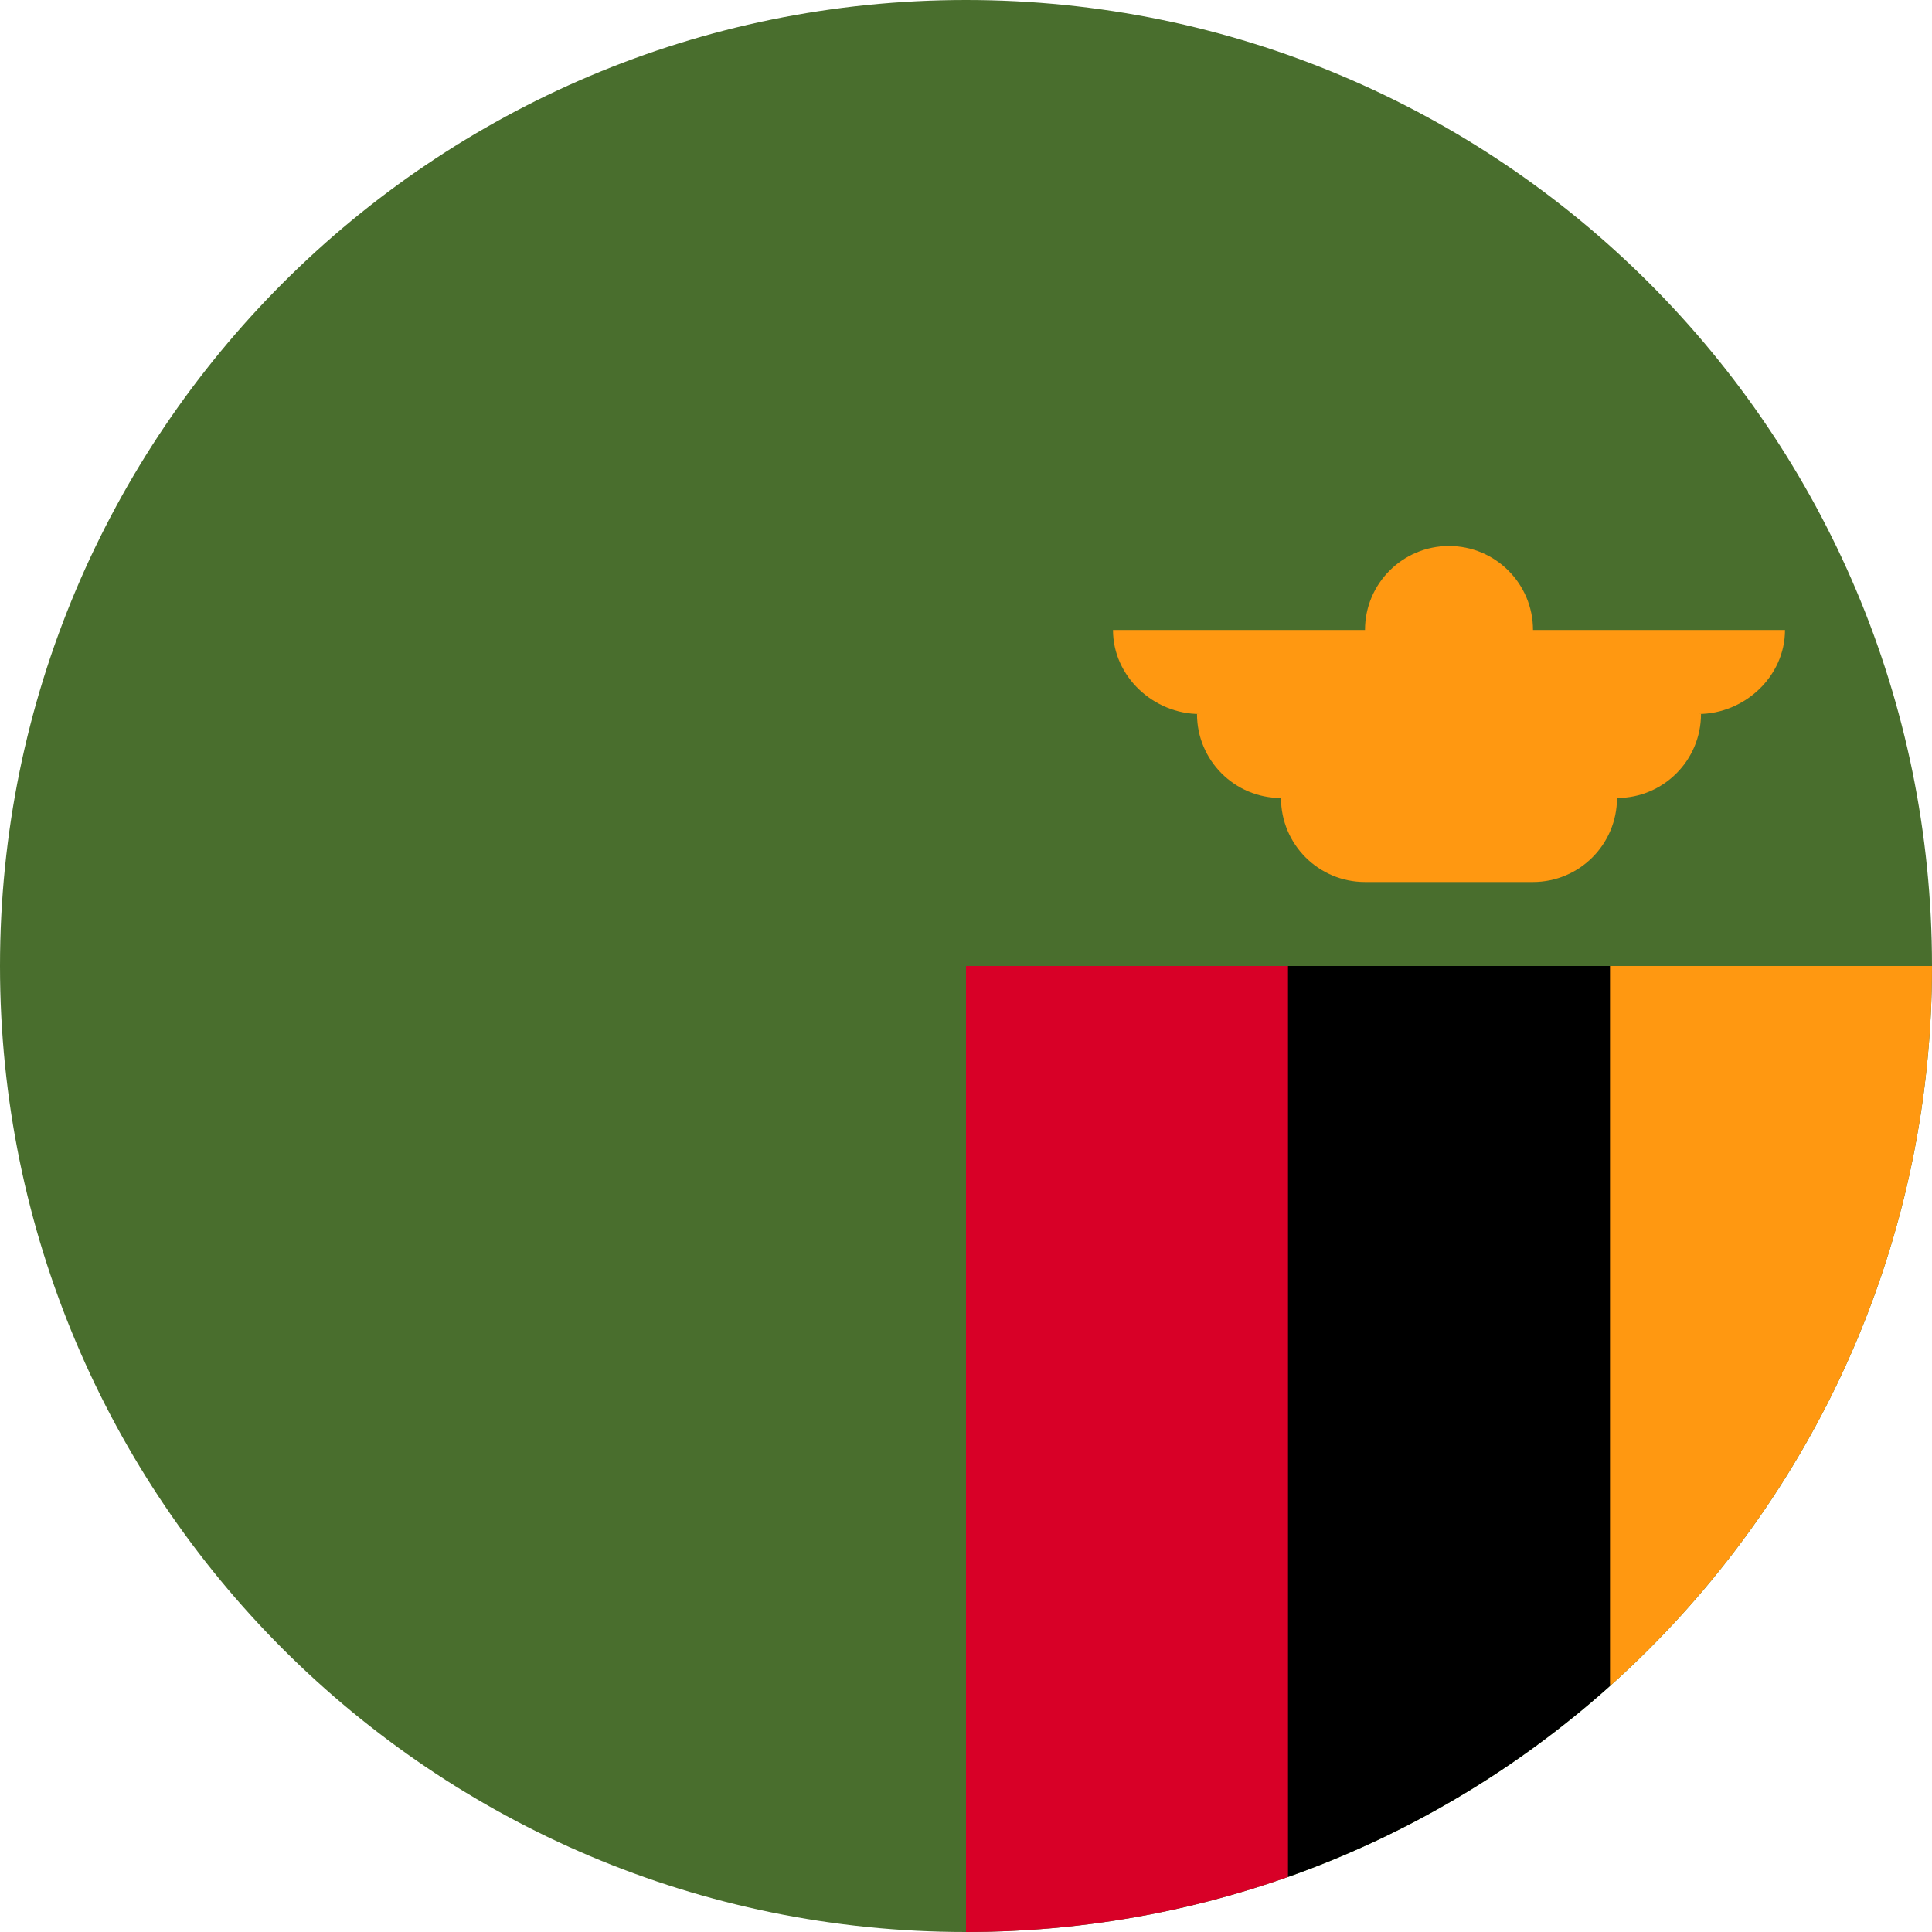
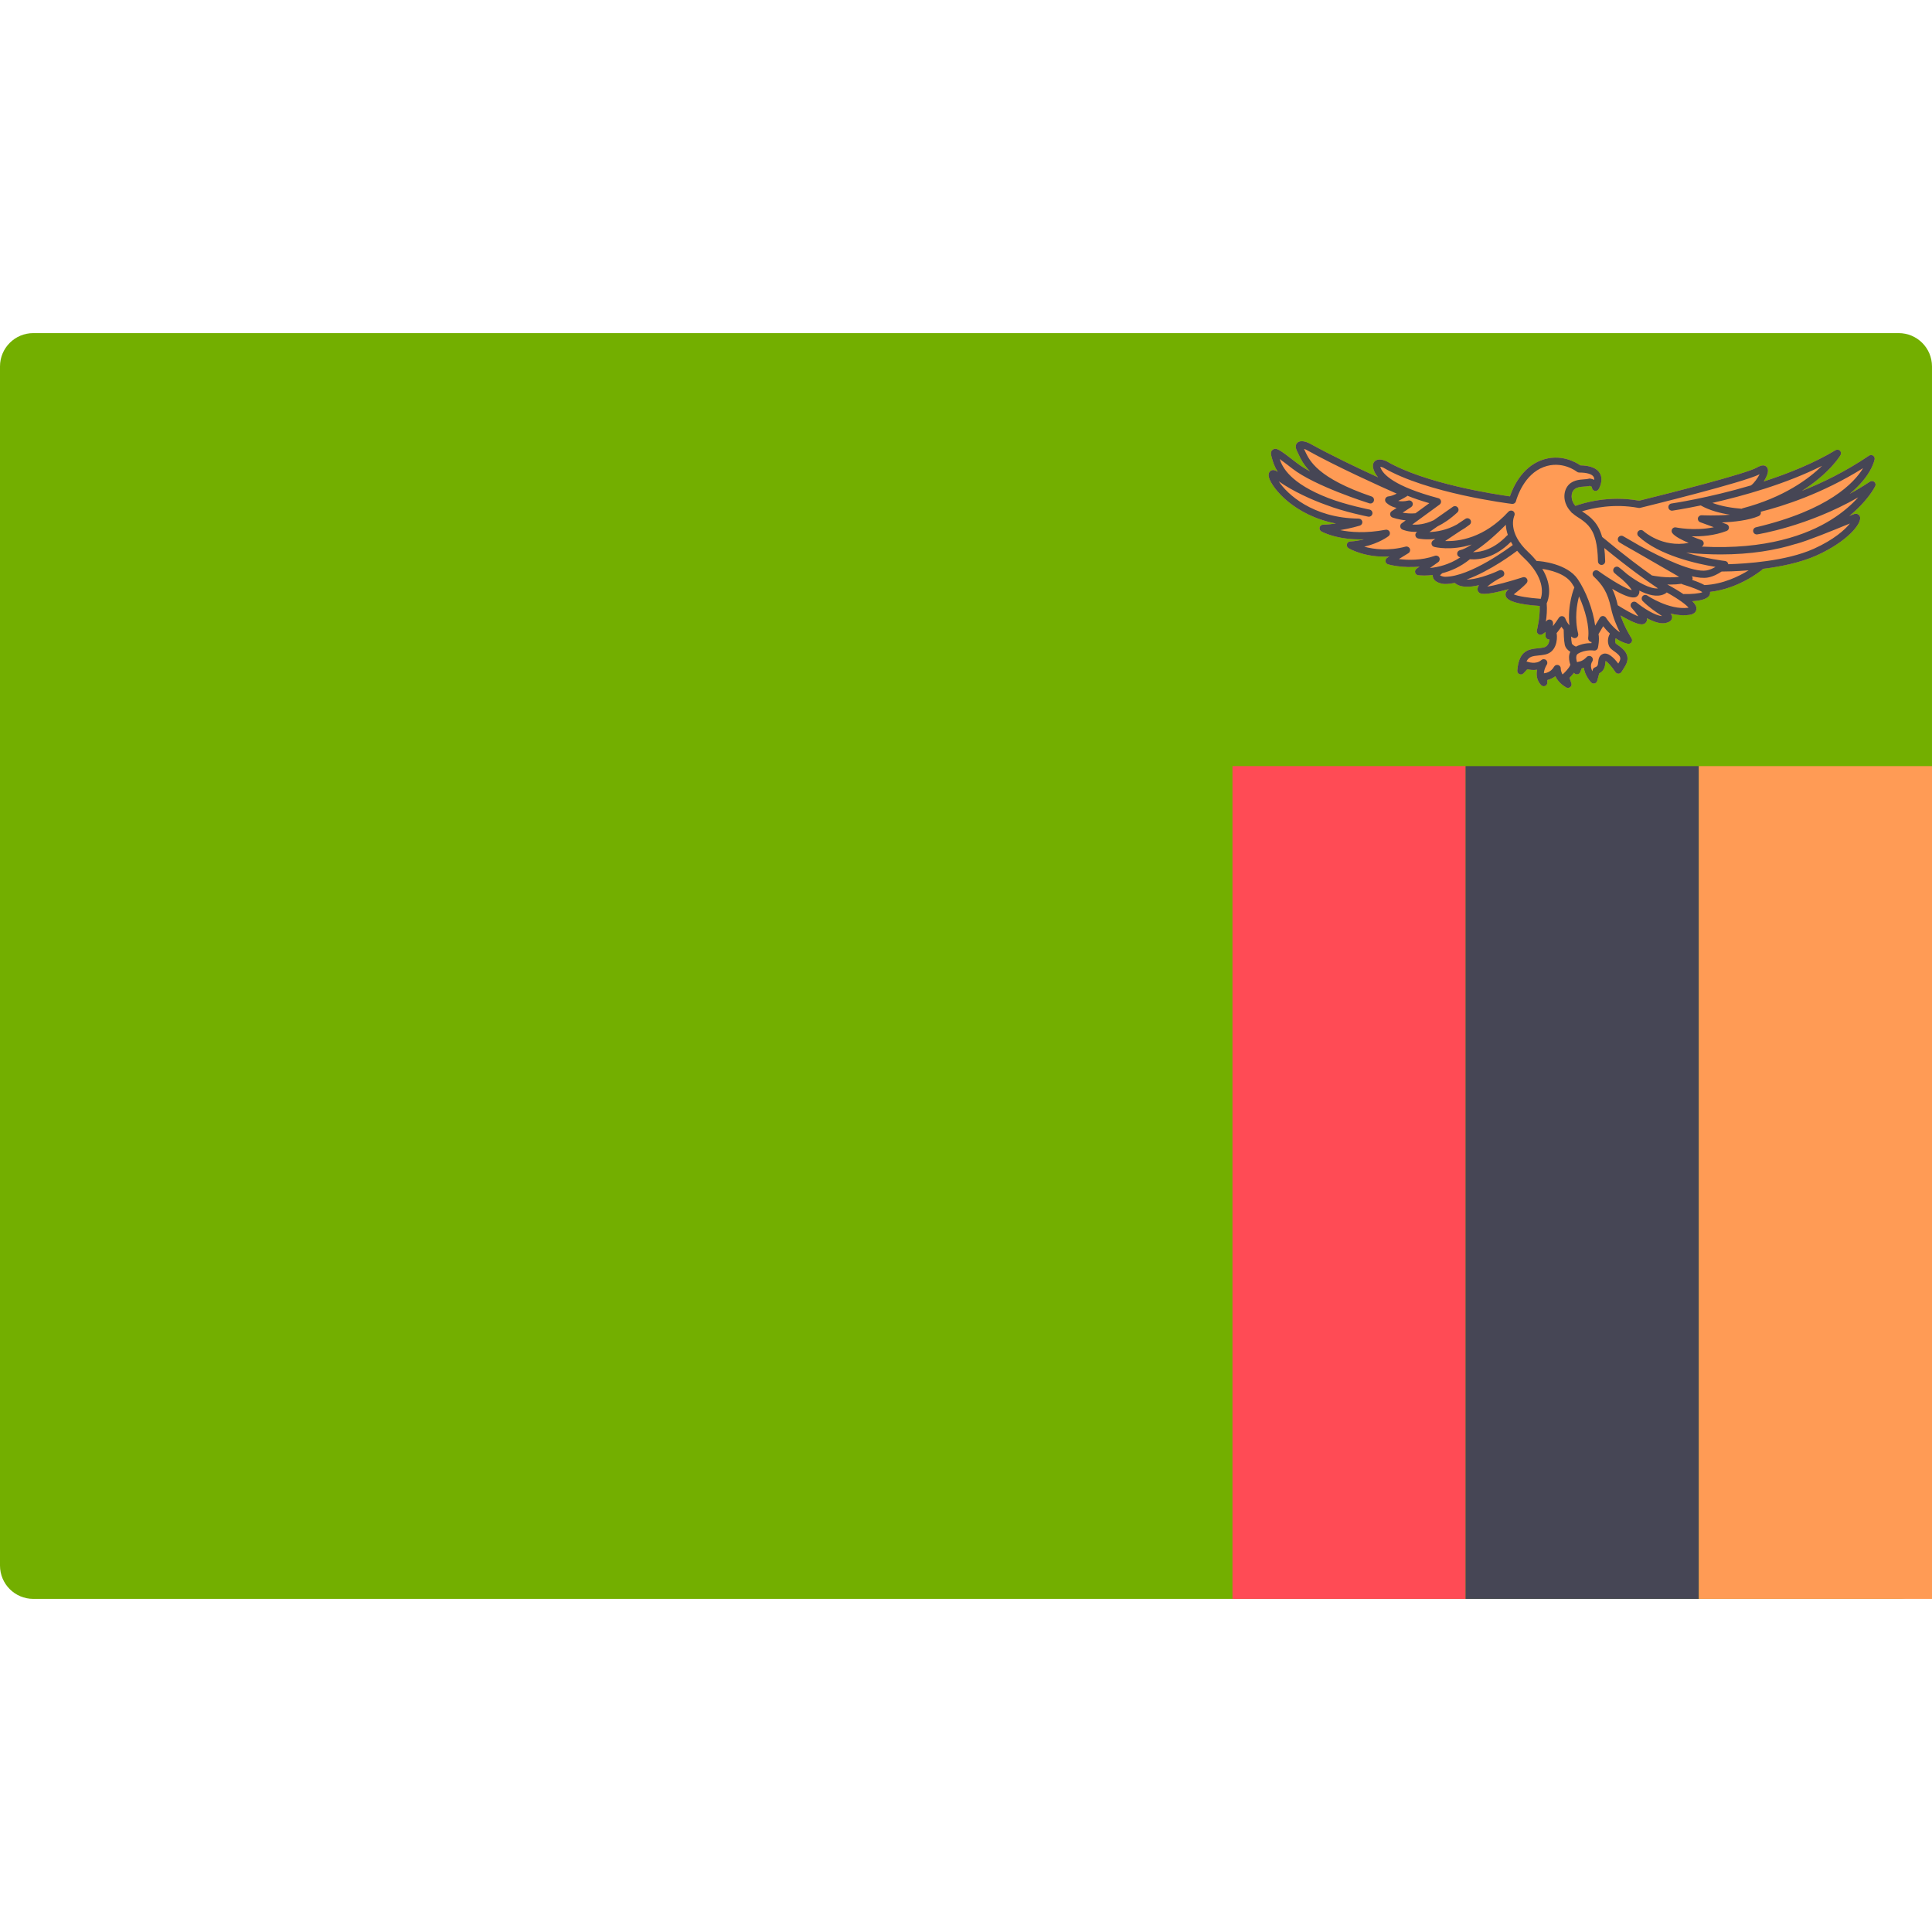
- <svg xmlns="http://www.w3.org/2000/svg" version="1.1" id="Layer_1" x="0px" y="0px" viewBox="0 0 512 512" style="enable-background:new 0 0 512 512;" xml:space="preserve">
-   <circle style="fill:#496E2D;" cx="256" cy="256" r="256" />
-   <path style="fill:#D80027;" d="M356.174,256H256v256c29.924,0,58.641-5.151,85.333-14.586L356.174,256z" />
-   <path style="fill:#FF9811;" d="M426.666,446.793C479.034,399.919,512,331.813,512,256H411.826L426.666,446.793z" />
-   <path d="M341.333,256v241.414c31.797-11.241,60.711-28.58,85.334-50.62V256H341.333z" />
-   <path style="fill:#FF9811;" d="M473.043,166.957h-66.783c0-12.294-9.967-22.261-22.261-22.261s-22.261,9.967-22.261,22.261h-66.783  c0,12.295,10.709,22.261,23.002,22.261h-0.741c0,12.295,9.965,22.261,22.261,22.261c0,12.295,9.965,22.261,22.261,22.261h44.522  c12.294,0,22.261-9.966,22.261-22.261c12.294,0,22.261-9.966,22.261-22.261h-0.741C462.335,189.217,473.043,179.251,473.043,166.957  z" />
+ <svg xmlns="http://www.w3.org/2000/svg" version="1.1" id="Layer_1" x="0px" y="0px" viewBox="0 0 512.003 512.003" style="enable-background:new 0 0 512.003 512.003;" xml:space="preserve">
+   <path style="fill:#73AF00;" d="M503.172,88.277H8.828C3.953,88.277,0,92.229,0,97.104v317.793c0,4.875,3.953,8.828,8.828,8.828  h494.345c4.875,0,8.828-3.953,8.828-8.828V97.104C512,92.229,508.047,88.277,503.172,88.277z" />
+   <rect x="326.62" y="203.031" style="fill:#FF4B55;" width="61.793" height="220.69" />
+   <rect x="388.41" y="203.031" style="fill:#464655;" width="61.793" height="220.69" />
+   <g>
+     <rect x="450.21" y="203.031" style="fill:#FF9B55;" width="61.793" height="220.69" />
+     <path style="fill:#FF9B55;" d="M496.952,128.859c0.192-0.387,0.1-0.855-0.224-1.141c-0.326-0.287-0.802-0.317-1.161-0.079   c-1.785,1.185-3.585,2.262-5.37,3.239c5.746-4.749,6.551-8.873,6.603-9.173c0.065-0.377-0.103-0.757-0.424-0.964   c-0.323-0.209-0.737-0.203-1.054,0.012c-6.207,4.21-12.419,7.215-17.775,9.33c7.193-4.545,10.044-9.182,10.218-9.475   c0.225-0.376,0.164-0.857-0.146-1.166c-0.31-0.31-0.791-0.367-1.167-0.142c-5.743,3.462-12.545,6.191-19.046,8.294   c0.863-1.332,1.478-2.828,0.926-3.669c-0.513-0.779-1.449-0.779-2.786,0.003c-2.706,1.586-23.211,6.813-31.157,8.76   c-8.098-1.463-14.808,0.612-16.899,1.379c-0.557-0.663-0.811-1.305-0.918-1.807c-0.174-0.817-0.047-1.647,0.339-2.222   c0.63-0.937,1.932-1.027,3.081-1.106c0.5-0.034,0.946-0.065,1.336-0.163c0.25,0.074,0.556,0.218,0.551,0.33   c-0.023,0.436,0.252,0.83,0.668,0.961c0.417,0.13,0.866-0.036,1.097-0.407c0.058-0.094,1.409-2.305,0.363-4.188   c-0.761-1.369-2.508-2.089-5.194-2.141c-1.102-0.769-5.267-3.273-10.399-1.338c-5.198,1.961-7.505,7.299-8.268,9.555   c-4.045-0.562-22.617-3.396-32.714-9.323c-0.491-0.223-2.166-0.881-3.102,0.011c-0.575,0.545-0.642,1.391-0.202,2.516   c0.234,0.596,0.593,1.178,1.069,1.75c-5.405-2.481-12.691-5.946-18.198-9.027c-0.862-0.399-2.425-0.941-3.232-0.096   c-0.505,0.532-0.498,1.304,0.023,2.298c0.11,0.21,0.219,0.444,0.337,0.701c0.536,1.155,1.267,2.73,3.053,4.548   c-1.335-0.729-2.538-1.479-3.502-2.229c-4.834-3.761-5.489-4.129-6.355-3.545c-0.746,0.502-0.505,1.351-0.25,2.25l0.067,0.237   c0.21,0.747,0.553,1.951,1.492,3.403c-0.749-0.51-1.393-0.614-1.9-0.26c-0.302,0.209-0.757,0.729-0.407,1.875   c0.841,2.741,6.65,9.958,17.702,12.083c-1.111,0.162-2.28,0.282-3.407,0.305c-0.428,0.009-0.799,0.302-0.906,0.717   c-0.106,0.415,0.077,0.852,0.449,1.065c0.202,0.116,4.108,2.302,11.27,2.118c-1.071,0.27-2.286,0.478-3.63,0.558   c-0.418,0.025-0.771,0.319-0.871,0.725s0.076,0.83,0.434,1.046c0.213,0.129,4.369,2.573,10.804,2.212l-0.561,0.345   c-0.323,0.199-0.498,0.568-0.446,0.943s0.32,0.685,0.684,0.789c0.201,0.057,3.828,1.067,8.346,0.589l-0.794,0.565   c-0.319,0.227-0.468,0.626-0.374,1.005c0.094,0.38,0.408,0.665,0.796,0.719c0.082,0.012,0.666,0.087,1.602,0.087   c0.617,0,1.387-0.034,2.265-0.141c-0.02,0.228,0.007,0.455,0.082,0.681c0.452,1.361,2.456,1.69,3.123,1.699   c0.041,0.001,0.081,0.001,0.121,0.001c0.807,0,1.66-0.114,2.529-0.287c1.393,1.301,3.936,1.182,6.403,0.608   c-0.146,0.222-0.257,0.444-0.327,0.663c-0.142,0.451-0.034,0.911,0.289,1.233c0.314,0.311,1.071,1.064,7.967-0.876   c-0.029,0.022-0.057,0.044-0.086,0.066c-0.917,0.71-0.859,1.443-0.742,1.817c0.423,1.356,3.465,2.225,8.985,2.595   c0.122,3.07-0.73,6.404-0.74,6.441c-0.096,0.367,0.035,0.757,0.334,0.992c0.298,0.233,0.707,0.269,1.043,0.09   c0.319-0.172,0.637-0.394,0.937-0.633l-0.026,1.015c-0.01,0.369,0.193,0.71,0.521,0.876c0.138,0.07,0.286,0.104,0.434,0.104   c0.038,0,0.073-0.013,0.11-0.018c-0.103,0.865-0.454,1.898-1.562,2.141c-0.503,0.11-1.037,0.164-1.553,0.217   c-2.35,0.241-5.013,0.514-5.434,5.899c-0.032,0.404,0.195,0.785,0.566,0.949c0.37,0.162,0.803,0.076,1.082-0.218l1.023-1.088   c0.602,0.148,1.561,0.3,2.588,0.134c-0.258,1.246-0.182,2.78,1.065,4.081c0.27,0.281,0.684,0.37,1.046,0.225   c0.362-0.146,0.599-0.497,0.599-0.886v-0.69c0.593-0.138,1.38-0.426,2.124-1.018c0.436,0.941,1.268,2.045,2.852,2.977   c0.15,0.088,0.318,0.131,0.484,0.131c0.219,0,0.436-0.075,0.61-0.221c0.31-0.257,0.425-0.682,0.287-1.062l-0.499-1.372   c0.348-0.343,0.8-0.834,1.195-1.358c0.195,0.284,0.523,0.447,0.873,0.413c0.363-0.035,0.675-0.274,0.803-0.616l0.351-0.935   c0.207-0.057,0.405-0.126,0.594-0.203c0.235,2.069,1.826,3.791,1.922,3.893c0.183,0.194,0.436,0.301,0.696,0.301   c0.077,0,0.156-0.009,0.233-0.029c0.337-0.085,0.6-0.344,0.691-0.679l0.532-1.986c1.41-0.715,1.548-2.008,1.634-2.814   c0.017-0.158,0.041-0.377,0.045-0.488c0.551,0.271,1.719,1.583,2.6,2.944c0.175,0.27,0.476,0.436,0.798,0.437   c0.328-0.023,0.623-0.159,0.802-0.428c0,0,0.746-1.13,1.109-1.789c1.54-2.795-0.793-4.469-1.914-5.273   c-0.275-0.198-0.652-0.468-0.713-0.543c-0.211-0.512-0.137-0.989,0.002-1.359c0.935,0.644,1.997,1.187,3.175,1.464   c0.073,0.018,0.146,0.025,0.218,0.025c0.307,0,0.601-0.149,0.782-0.408c0.224-0.32,0.231-0.745,0.017-1.071   c-0.021-0.033-1.778-2.735-2.91-6.058c1.828,1.073,4.303,2.368,5.587,2.368c0.881,0,1.217-0.548,1.322-0.783   c0.061-0.138,0.171-0.388,0.084-0.856c1.699,0.918,3.616,1.63,5.073,1.254c0.43-0.11,1.439-0.371,1.592-1.276   c0.077-0.458-0.077-0.829-0.415-1.194c1.578,0.383,3.279,0.574,4.948,0.353c1.391-0.183,1.802-0.858,1.9-1.393   c0.063-0.342,0.175-0.999-1.066-2.241c2.397-0.131,4.537-0.655,4.713-2.101c0.015-0.13-0.009-0.248-0.02-0.37   c7.704-0.84,13.566-5.658,13.825-5.875c0.075-0.063,0.126-0.141,0.177-0.22c4.664-0.583,9.962-1.636,14.251-3.564   c8.094-3.639,12.193-8.552,11.459-10.335c-0.213-0.519-0.825-0.894-1.58-0.612c-0.212,0.079-0.641,0.253-1.203,0.481   C494.898,132.829,496.773,129.219,496.952,128.859z" />
+   </g>
+   <path style="fill:#464655;" d="M496.952,128.859c0.192-0.387,0.1-0.855-0.224-1.141c-0.326-0.287-0.802-0.317-1.161-0.079  c-1.785,1.186-3.586,2.262-5.37,3.239c5.746-4.749,6.552-8.873,6.603-9.173c0.065-0.377-0.103-0.758-0.424-0.964  c-0.323-0.209-0.737-0.204-1.054,0.012c-6.207,4.21-12.419,7.215-17.775,9.33c7.194-4.545,10.044-9.181,10.218-9.474  c0.225-0.376,0.164-0.857-0.146-1.167s-0.791-0.367-1.167-0.141c-5.743,3.462-12.545,6.191-19.046,8.295  c0.863-1.332,1.478-2.828,0.926-3.669c-0.513-0.78-1.449-0.78-2.786,0.003c-2.706,1.586-23.211,6.813-31.156,8.76  c-8.098-1.463-14.808,0.612-16.899,1.379c-0.556-0.663-0.811-1.305-0.919-1.806c-0.174-0.817-0.047-1.647,0.339-2.222  c0.63-0.937,1.932-1.026,3.081-1.106c0.499-0.034,0.945-0.065,1.336-0.162c0.25,0.073,0.556,0.218,0.552,0.329  c-0.023,0.436,0.252,0.83,0.668,0.961c0.417,0.13,0.866-0.036,1.098-0.407c0.059-0.093,1.408-2.305,0.363-4.188  c-0.761-1.369-2.507-2.089-5.195-2.141c-1.103-0.769-5.267-3.273-10.399-1.338c-5.197,1.96-7.505,7.299-8.268,9.555  c-4.045-0.562-22.617-3.396-32.714-9.323c-0.49-0.223-2.165-0.879-3.102,0.011c-0.575,0.545-0.642,1.391-0.202,2.516  c0.234,0.596,0.593,1.178,1.069,1.75c-5.405-2.481-12.69-5.946-18.199-9.027c-0.861-0.399-2.425-0.942-3.231-0.096  c-0.505,0.532-0.499,1.305,0.023,2.298c0.11,0.21,0.218,0.444,0.337,0.701c0.536,1.155,1.266,2.73,3.053,4.55  c-1.334-0.729-2.538-1.479-3.502-2.229c-4.834-3.761-5.49-4.129-6.355-3.545c-0.746,0.503-0.505,1.351-0.25,2.25l0.067,0.237  c0.21,0.747,0.552,1.951,1.492,3.403c-0.749-0.51-1.393-0.614-1.9-0.26c-0.302,0.207-0.757,0.729-0.406,1.875  c0.84,2.741,6.65,9.956,17.702,12.083c-1.111,0.162-2.279,0.282-3.407,0.305c-0.429,0.009-0.8,0.302-0.906,0.717  c-0.106,0.415,0.077,0.851,0.449,1.065c0.202,0.116,4.108,2.302,11.27,2.116c-1.071,0.27-2.286,0.479-3.631,0.558  c-0.417,0.024-0.771,0.319-0.871,0.725s0.076,0.83,0.435,1.046c0.213,0.129,4.369,2.574,10.804,2.212l-0.561,0.345  c-0.322,0.199-0.498,0.568-0.446,0.943s0.321,0.685,0.684,0.789c0.201,0.057,3.828,1.066,8.346,0.589l-0.794,0.565  c-0.319,0.227-0.468,0.626-0.374,1.006c0.093,0.38,0.408,0.665,0.796,0.718c0.082,0.012,0.667,0.088,1.603,0.088  c0.617,0,1.387-0.034,2.265-0.141c-0.02,0.228,0.007,0.456,0.082,0.681c0.452,1.361,2.456,1.69,3.123,1.699c0.041,0,0.081,0,0.121,0  c0.807,0,1.658-0.114,2.529-0.287c1.393,1.301,3.936,1.182,6.403,0.608c-0.146,0.222-0.257,0.444-0.328,0.664  c-0.142,0.451-0.034,0.911,0.289,1.233c0.315,0.311,1.071,1.063,7.968-0.876c-0.029,0.023-0.057,0.044-0.086,0.067  c-0.917,0.71-0.859,1.443-0.742,1.817c0.423,1.356,3.465,2.225,8.985,2.595c0.122,3.07-0.732,6.404-0.74,6.441  c-0.096,0.367,0.035,0.757,0.334,0.992c0.298,0.233,0.707,0.269,1.043,0.09c0.32-0.172,0.637-0.394,0.937-0.633l-0.026,1.014  c-0.01,0.369,0.193,0.71,0.522,0.876c0.138,0.07,0.285,0.104,0.434,0.104c0.038,0,0.073-0.014,0.11-0.019  c-0.103,0.865-0.454,1.898-1.564,2.141c-0.503,0.11-1.036,0.164-1.553,0.217c-2.35,0.241-5.013,0.514-5.434,5.9  c-0.031,0.404,0.195,0.783,0.566,0.948c0.369,0.161,0.803,0.076,1.081-0.218l1.023-1.088c0.601,0.148,1.562,0.299,2.588,0.134  c-0.258,1.246-0.182,2.78,1.065,4.081c0.27,0.281,0.684,0.37,1.046,0.225c0.362-0.146,0.598-0.497,0.598-0.886v-0.69  c0.593-0.138,1.38-0.426,2.124-1.018c0.436,0.941,1.268,2.046,2.852,2.977c0.15,0.088,0.318,0.132,0.484,0.132  c0.218,0,0.436-0.075,0.611-0.221c0.31-0.257,0.425-0.682,0.287-1.06l-0.499-1.373c0.348-0.343,0.801-0.833,1.195-1.357  c0.195,0.284,0.523,0.447,0.873,0.413c0.364-0.035,0.675-0.274,0.804-0.616l0.351-0.935c0.207-0.057,0.405-0.126,0.594-0.203  c0.235,2.069,1.826,3.791,1.922,3.893c0.183,0.195,0.436,0.301,0.695,0.301c0.078,0,0.156-0.009,0.233-0.029  c0.337-0.085,0.6-0.344,0.69-0.679l0.532-1.986c1.41-0.714,1.548-2.008,1.634-2.814c0.017-0.158,0.041-0.377,0.045-0.488  c0.551,0.271,1.719,1.583,2.6,2.944c0.175,0.27,0.476,0.436,0.798,0.437c0.328-0.023,0.623-0.16,0.802-0.429  c0,0,0.746-1.129,1.109-1.789c1.54-2.795-0.793-4.469-1.914-5.273c-0.275-0.198-0.652-0.468-0.713-0.543  c-0.21-0.512-0.137-0.989,0.001-1.359c0.935,0.644,1.998,1.187,3.175,1.464c0.073,0.018,0.146,0.025,0.218,0.025  c0.307,0,0.601-0.149,0.782-0.408c0.225-0.32,0.231-0.745,0.017-1.071c-0.021-0.033-1.778-2.735-2.91-6.058  c1.83,1.071,4.303,2.368,5.587,2.368c0.881,0,1.217-0.548,1.321-0.783c0.062-0.138,0.171-0.388,0.084-0.856  c1.7,0.919,3.616,1.63,5.073,1.254c0.43-0.111,1.439-0.372,1.592-1.276c0.077-0.459-0.077-0.828-0.415-1.194  c1.578,0.383,3.279,0.574,4.947,0.353c1.391-0.184,1.802-0.858,1.901-1.393c0.063-0.342,0.175-0.999-1.066-2.241  c2.397-0.131,4.537-0.655,4.713-2.101c0.017-0.13-0.008-0.248-0.02-0.37c7.704-0.84,13.566-5.658,13.825-5.875  c0.075-0.063,0.126-0.141,0.177-0.22c4.664-0.582,9.962-1.635,14.251-3.563c8.094-3.639,12.193-8.552,11.459-10.335  c-0.213-0.519-0.825-0.895-1.58-0.612c-0.211,0.079-0.641,0.253-1.202,0.482C494.898,132.829,496.773,129.219,496.952,128.859z   M482.883,123.436c-3.518,3.442-10.146,8.392-21.077,11.264c-0.095,0.025-0.177,0.074-0.256,0.124  c-2.298-0.179-5.204-0.598-7.752-1.55C461.876,131.442,473.225,128.286,482.883,123.436z M434.243,134.604  c0.135,0.024,0.271,0.021,0.403-0.011c1.137-0.278,27.449-6.731,31.673-8.91c-0.491,0.968-1.434,2.324-2.206,2.89  c-0.022,0.015-0.032,0.04-0.052,0.057c-11.33,3.363-20.945,4.781-21.103,4.803c-0.522,0.075-0.885,0.559-0.81,1.081  c0.075,0.522,0.557,0.884,1.081,0.81c0.087-0.013,3.007-0.442,7.49-1.378c2.321,1.331,5.174,2.065,7.772,2.462  c-3.881,0.328-7.473,0.14-7.532,0.137c-0.452-0.017-0.893,0.298-0.988,0.761s0.162,0.927,0.607,1.089l3.613,1.324  c-5.08,1.081-9.978,0.066-10.036,0.054c-0.392-0.087-0.791,0.084-1.005,0.419c-0.214,0.335-0.199,0.769,0.04,1.087  c0.69,0.92,2.636,1.887,4.334,2.6c-6.984,1.322-11.79-2.959-12.017-3.165c-0.388-0.354-0.99-0.329-1.345,0.057  c-0.356,0.386-0.335,0.986,0.047,1.345c5.517,5.163,15.799,7.362,20.414,8.119c-0.683,0.404-1.507,0.785-2.37,0.939  c-3.542,0.629-11.72-3.261-17.474-6.408l-4.608-2.659c-0.451-0.262-1.031-0.11-1.298,0.338c-0.268,0.449-0.125,1.03,0.32,1.303  c0.221,0.136,2.028,1.242,4.596,2.653l11.215,6.473c-3.441,0.425-7.071-0.345-7.116-0.355c-0.028-0.006-0.054,0.002-0.082-0.001  c-2.625-1.846-6.861-4.954-13.221-10.228c-1.024-3.654-2.942-5.259-5.343-6.784C421.957,134.673,427.681,133.373,434.243,134.604z   M441.175,154.858c-0.006,0.002-0.01,0.007-0.017,0.009c0,0-0.009-0.007-0.013-0.01  C441.156,154.857,441.166,154.858,441.175,154.858z M378.954,150.526l2.185-1.555c0.388-0.276,0.514-0.797,0.294-1.219  c-0.221-0.424-0.721-0.617-1.169-0.459c-3.609,1.289-7.264,1.158-9.551,0.864l2.53-1.557c0.403-0.248,0.564-0.754,0.377-1.19  c-0.185-0.435-0.661-0.668-1.121-0.548c-4.605,1.209-8.44,0.707-10.951,0.014c3.991-0.932,6.308-2.698,6.431-2.792  c0.349-0.27,0.467-0.745,0.286-1.148c-0.182-0.402-0.614-0.623-1.048-0.546c-5.261,0.991-9.323,0.664-12.051,0.1  c2.818-0.473,5.058-1.146,5.197-1.188c0.017-0.004,0.028-0.018,0.043-0.023c0.065-0.023,0.119-0.06,0.177-0.095  c0.049-0.031,0.098-0.056,0.14-0.094c0.046-0.042,0.078-0.092,0.116-0.142c0.036-0.049,0.074-0.093,0.1-0.147  c0.024-0.052,0.035-0.109,0.051-0.164c0.018-0.065,0.036-0.126,0.041-0.194c0-0.015,0.009-0.029,0.009-0.045  c0-0.05-0.02-0.094-0.028-0.142c-0.007-0.047,0.001-0.095-0.013-0.143c-0.004-0.015-0.017-0.025-0.022-0.04  c-0.023-0.064-0.059-0.118-0.094-0.175c-0.031-0.05-0.056-0.102-0.095-0.145c-0.041-0.045-0.09-0.077-0.139-0.114  c-0.05-0.038-0.095-0.077-0.151-0.104c-0.051-0.024-0.108-0.035-0.163-0.05c-0.065-0.019-0.127-0.038-0.195-0.042  c-0.017-0.001-0.029-0.01-0.045-0.01c-12.271-0.115-19.043-6.57-21.212-9.864c3.823,2.664,8.846,4.925,12.504,6.223h0.003  c4.865,1.879,10.929,3.076,11.186,3.126c0.516,0.1,1.02-0.235,1.121-0.754c0.102-0.518-0.236-1.02-0.754-1.121  c-0.062-0.012-6.177-1.218-10.891-3.043c-10.166-3.934-12.226-8.195-12.913-10.347c1.099,0.781,2.575,1.93,3.366,2.545  c5.951,4.628,19.797,9.005,20.384,9.19c0.502,0.159,1.031-0.117,1.194-0.615c0.162-0.498-0.105-1.033-0.6-1.202  c-14.317-4.877-16.467-9.514-17.622-12.004c-0.1-0.216-0.194-0.418-0.287-0.606c0.193,0.06,0.394,0.134,0.557,0.207  c7.937,4.441,19.602,9.7,24.011,11.652c-0.793,0.382-1.625,0.701-2.176,0.732c-0.367,0.021-0.692,0.25-0.831,0.593  c-0.14,0.341-0.071,0.732,0.177,1.004c0.059,0.064,0.994,1.067,2.812,1.46l-1.29,0.841c-0.302,0.198-0.468,0.55-0.427,0.909  c0.042,0.36,0.282,0.665,0.622,0.789c0.088,0.032,1.562,0.551,3.51,0.756l-1.074,0.783c-0.273,0.199-0.419,0.527-0.387,0.863  s0.239,0.63,0.545,0.774c0.125,0.058,1.593,0.725,3.949,0.614l-0.081,0.056c-0.31,0.218-0.462,0.599-0.388,0.971  s0.364,0.664,0.735,0.745c0.146,0.031,1.95,0.402,4.538,0.108l-0.588,0.392c-0.313,0.207-0.474,0.582-0.413,0.952  c0.062,0.371,0.335,0.671,0.7,0.767c0.278,0.072,4.458,1.112,9.944-0.628c-1.15,0.757-2.222,1.306-3.108,1.505  c-0.404,0.092-0.704,0.433-0.741,0.846c-0.038,0.413,0.196,0.803,0.577,0.966c0.025,0.011,0.119,0.047,0.244,0.092  C384.06,149.65,381.063,150.324,378.954,150.526z M374.332,133.197c-0.185-0.427-0.649-0.661-1.103-0.548  c-1.106,0.27-2.001,0.243-2.691,0.097c1.132-0.504,2.099-1.105,2.271-1.214c0.07-0.044,0.129-0.097,0.183-0.154  c1.7,0.684,3.629,1.341,5.793,1.969l-3.667,2.676c-1.228,0.13-2.446,0.013-3.417-0.161l2.276-1.484  C374.367,134.121,374.517,133.623,374.332,133.197z M382.915,152.852c-0.363-0.004-1.033-0.19-1.282-0.367  c0.063-0.1,0.222-0.297,0.575-0.577c2.255-0.578,4.845-1.674,7.327-3.699c2.604,0.189,6.699-0.43,10.872-4.623  c0.154,0.279,0.316,0.562,0.503,0.85C400.458,144.777,389.674,152.912,382.915,152.852z M390.367,146.329  c3.089-1.859,6.545-5.092,8.701-7.253c0.033,0.79,0.186,1.697,0.529,2.692c-0.074,0.044-0.151,0.084-0.214,0.15  C395.959,145.529,392.628,146.326,390.367,146.329z M408.311,158.695c-3.145-0.215-6.073-0.704-7.143-1.176  c2.602-2.031,3.348-2.927,3.426-3.026c0.263-0.329,0.279-0.792,0.04-1.139c-0.241-0.348-0.681-0.498-1.08-0.366  c-3.428,1.108-7.433,2.189-9.411,2.467c0.908-0.815,2.524-1.845,3.982-2.575c0.468-0.234,0.661-0.801,0.433-1.271  c-0.228-0.471-0.792-0.669-1.266-0.448c-2.6,1.223-6.322,2.455-8.651,2.436c6.34-2.283,12.804-7.166,13.419-7.637  c0.488,0.581,1.026,1.172,1.674,1.773C409.439,153.037,408.814,157.199,408.311,158.695z M409.885,164.52  c-0.052,0.063-0.122,0.146-0.209,0.242c0.207-1.414,0.355-3.188,0.22-4.875c0.525-1.155,1.589-4.579-1.165-9.121  c1.816,0.264,5.985,1.138,7.789,3.762c0.239,0.348,0.477,0.734,0.712,1.134l-0.002,0.003c-0.089,0.211-1.896,4.586-1.319,10.055  c-0.423-0.498-0.826-1.108-1.097-1.823c-0.128-0.335-0.431-0.572-0.789-0.61c-0.353-0.038-0.705,0.125-0.903,0.425  c-0.403,0.611-0.985,1.449-1.565,2.212l0.02-0.772c0.011-0.407-0.238-0.776-0.62-0.919  C410.577,164.09,410.145,164.204,409.885,164.52z M416.044,176.411c-0.19,0.569-1.209,1.668-1.871,2.265  c-0.023,0.021-0.046,0.044-0.067,0.067c-0.499-0.825-0.481-1.478-0.48-1.514c0.033-0.447-0.249-0.856-0.678-0.986  c-0.43-0.129-0.891,0.058-1.109,0.448c-0.874,1.56-2.408,1.72-2.689,1.738c0.049-1.151,0.713-2.197,0.756-2.261  c0.264-0.402,0.188-0.938-0.178-1.25c-0.364-0.312-0.905-0.306-1.262,0.017c-1.402,1.269-3.629,0.448-3.649,0.441  c-0.092-0.035-0.186-0.056-0.281-0.063c0.617-1.342,1.696-1.452,3.187-1.604c0.569-0.058,1.158-0.119,1.767-0.253  c2.94-0.643,3.287-3.893,3.059-5.522c-0.007-0.045-0.031-0.082-0.044-0.124c0.46-0.566,0.919-1.186,1.3-1.721  c0.186,0.285,0.386,0.542,0.587,0.785c0.006,0.697,0.045,2.846,0.287,3.977c0.192,0.898,0.849,1.503,1.479,1.891  c-0.104,0.203-0.192,0.417-0.248,0.649c-0.225,0.925-0.034,1.942,0.252,2.814C416.118,176.274,416.069,176.334,416.044,176.411z   M416.547,170.453c-0.092-0.426-0.149-1.096-0.186-1.77c0.267,0.184,0.455,0.295,0.482,0.309c0.332,0.184,0.744,0.156,1.046-0.077  c0.301-0.232,0.437-0.621,0.345-0.989c-1.009-4.035-0.333-7.81,0.227-9.878c1.645,3.615,2.825,8.076,2.417,11.018  c-0.063,0.45,0.201,0.882,0.629,1.033c0.089,0.031,0.181,0.041,0.271,0.045c-0.01,0.1-0.02,0.206-0.032,0.299  c-0.967-0.03-2.559,0.118-4.102,0.921C417.202,171.178,416.63,170.84,416.547,170.453z M429.127,175.391  c-0.076,0.138-0.17,0.297-0.27,0.461c-1.14-1.51-2.706-3.063-4.046-2.557c-1.08,0.412-1.191,1.451-1.265,2.14  c-0.088,0.831-0.151,1.177-0.844,1.415c-0.301,0.103-0.531,0.349-0.614,0.655l-0.107,0.397c-0.364-0.802-0.557-1.77-0.014-2.595  c0.278-0.423,0.177-0.988-0.23-1.29c-0.407-0.301-0.98-0.233-1.304,0.156c-0.009,0.01-0.874,1.028-2.132,1.207  c-0.13,0.019-0.253,0.064-0.362,0.13c-0.183-0.584-0.288-1.195-0.173-1.668c0.069-0.282,0.209-0.474,0.451-0.621  c1.913-1.158,4.146-0.829,4.165-0.825c0.504,0.084,0.968-0.235,1.082-0.724c0.052-0.218,0.461-2.081,0.162-3.641l1.236-2.076  c0.444,0.568,1.045,1.265,1.781,1.951c-0.406,0.744-0.802,1.946-0.237,3.317c0.227,0.552,0.755,0.93,1.366,1.367  C429.33,173.709,429.743,174.271,429.127,175.391z M425.61,163.71c-0.175-0.287-0.523-0.442-0.821-0.459  c-0.335,0.001-0.644,0.178-0.817,0.466l-1.241,2.086c-0.524-4.224-2.514-9.27-4.637-12.359c-2.76-4.015-9.585-4.776-10.872-4.771  c-0.626-0.76-1.325-1.537-2.188-2.339c-5.665-5.266-3.802-9.475-3.712-9.671c0.008-0.017,0.006-0.034,0.013-0.051  c0.025-0.062,0.036-0.124,0.047-0.188c0.011-0.058,0.025-0.115,0.025-0.174c0-0.061-0.014-0.117-0.024-0.177  c-0.012-0.061-0.021-0.12-0.043-0.179c-0.022-0.053-0.054-0.098-0.086-0.148c-0.035-0.057-0.069-0.113-0.118-0.161  c-0.013-0.013-0.018-0.031-0.032-0.044c-0.034-0.031-0.076-0.043-0.114-0.068c-0.039-0.026-0.066-0.063-0.109-0.084  c-0.018-0.009-0.036-0.007-0.054-0.014c-0.062-0.025-0.124-0.038-0.189-0.05c-0.06-0.011-0.116-0.025-0.174-0.025  c-0.061,0-0.117,0.013-0.177,0.024c-0.062,0.011-0.121,0.02-0.179,0.043c-0.053,0.021-0.099,0.054-0.149,0.085  c-0.057,0.036-0.113,0.07-0.161,0.118c-0.013,0.013-0.031,0.019-0.043,0.032l-0.001,0.001l0,0  c-6.482,7.081-13.266,7.923-16.781,7.775l4.077-2.719c0.801-0.448,1.61-0.981,2.414-1.612c0.404-0.318,0.484-0.896,0.184-1.311  c-0.301-0.417-0.877-0.519-1.303-0.234l-2.239,1.492c-2.761,1.532-5.429,1.944-7.293,2.002l2.124-1.489  c1.632-0.789,3.413-1.974,5.289-3.72c0.367-0.342,0.408-0.91,0.092-1.3c-0.314-0.39-0.877-0.468-1.291-0.182l-5.064,3.55  c-2.406,1.133-4.376,1.272-5.699,1.151l7.241-5.286c0.298-0.217,0.444-0.586,0.375-0.948c-0.068-0.362-0.338-0.652-0.693-0.747  c-11.804-3.142-14.641-6.349-15.281-7.982c-0.056-0.143-0.093-0.258-0.115-0.348c0.238,0.036,0.557,0.126,0.763,0.213  c11.565,6.796,33.231,9.518,34.147,9.632c0.472,0.047,0.91-0.237,1.036-0.693c0.327-1.176,2.216-7.14,7.349-9.077  c4.841-1.823,8.653,1.126,8.811,1.249c0.17,0.136,0.38,0.21,0.597,0.21c2.057,0,3.421,0.41,3.839,1.156  c0.134,0.239,0.173,0.513,0.159,0.787c-0.334-0.17-0.702-0.284-1.065-0.338c-0.164-0.025-0.331-0.006-0.486,0.054  c-0.188,0.073-0.663,0.106-1.081,0.135c-1.347,0.093-3.383,0.233-4.535,1.946c-0.68,1.011-0.906,2.355-0.621,3.687  c0.178,0.831,0.623,1.917,1.638,2.977c0.1,0.198,0.259,0.342,0.448,0.43c0.348,0.309,0.736,0.614,1.199,0.904  c2.254,1.409,3.908,2.71,4.787,5.899c0.007,0.113,0.036,0.22,0.082,0.323c0.36,1.44,0.575,3.241,0.623,5.585  c0.011,0.521,0.437,0.936,0.954,0.936c0,0,0.014,0,0.021,0c0.527-0.011,0.946-0.448,0.936-0.975  c-0.028-1.313-0.114-2.466-0.243-3.511c7.115,5.812,11.316,8.7,13.423,10.145c0.297,0.204,0.579,0.397,0.825,0.57  c-2.144,0.195-5.539-1.762-8.194-3.786c-0.873-0.788-1.698-1.439-2.145-1.781c-0.406-0.311-0.985-0.247-1.313,0.146  c-0.328,0.392-0.289,0.973,0.088,1.318c0.242,0.221,1.012,0.91,2.094,1.747c1.251,1.137,2.217,2.21,2.52,2.828  c-1.487-0.313-5.566-2.739-8.883-5.107c-0.409-0.292-0.972-0.217-1.292,0.169c-0.319,0.387-0.285,0.956,0.078,1.301  c2.29,2.174,3.7,4.16,4.597,8.416l0,0c0.511,2.428,1.501,4.732,2.346,6.402C427.066,166.072,425.63,163.742,425.61,163.71z   M447.396,161.061c-5.056,0.664-10.777-3.19-10.834-3.229c-0.408-0.278-0.961-0.201-1.273,0.18c-0.316,0.38-0.289,0.936,0.06,1.284  c1.656,1.656,3.345,2.781,4.577,3.601c0.179,0.119,0.371,0.247,0.555,0.373c-1.838-0.092-5.032-2.164-6.793-3.606  c-0.386-0.317-0.953-0.281-1.299,0.083c-0.344,0.363-0.349,0.931-0.012,1.3c0.713,0.781,1.389,1.654,1.799,2.292  c-1.396-0.51-3.751-1.85-5.452-2.938c-0.393-1.743-0.877-3.161-1.473-4.363c5.549,3.305,6.483,2.19,6.834,1.77  c0.204-0.245,0.433-0.666,0.363-1.286c0-0.003,0-0.007,0-0.007c2.265,1.146,4.693,1.822,6.556,0.951  c0.195-0.092,0.476-0.237,0.701-0.468c3.438,1.921,5.237,3.359,5.784,4.049C447.459,161.051,447.428,161.056,447.396,161.061z   M446.098,157.431c-1.055-0.716-2.406-1.54-4.182-2.504c-0.036-0.02-0.077-0.021-0.115-0.035c0.313,0.012,0.633,0.021,0.962,0.021  c0.918,0,1.885-0.063,2.845-0.203c0.073,0.047,0.143,0.099,0.231,0.127c2.959,0.93,4.74,1.637,5.31,2.11  C450.388,157.277,448.204,157.492,446.098,157.431z M451.727,155.051c0,0-0.011,0.003-0.017,0.003  c-0.768-0.447-1.86-0.886-3.25-1.365c0.05-0.1,0.088-0.207,0.099-0.323c0.023-0.236-0.043-0.467-0.175-0.652  c1.623,0.388,3.074,0.541,4.206,0.34c1.425-0.254,2.716-0.956,3.651-1.587h0.001c0.959,0,3.682-0.034,7.171-0.321  C460.894,152.703,456.598,154.839,451.727,155.051z M490.255,138.729c-1.3,1.635-4.252,4.311-9.613,6.721  c-7.321,3.292-18.133,3.948-22.639,4.075c-0.007-0.072-0.015-0.143-0.04-0.213c-0.119-0.351-0.431-0.601-0.8-0.643  c-0.085-0.009-4.922-0.572-10.302-2.194c3.225,0.305,6.269,0.456,9.117,0.456c8.043,0,14.613-1.121,19.956-2.801  c0.028-0.004,0.055,0.002,0.083-0.004c2.944-0.771,9.96-3.645,13.728-5.188C489.924,138.863,490.093,138.794,490.255,138.729z   M485.16,137.816c-6.215,3.847-17.053,7.957-34.197,7.039c0.333-0.161,0.552-0.495,0.544-0.872  c-0.008-0.403-0.267-0.757-0.649-0.886c-0.767-0.259-1.678-0.602-2.564-0.973c2.624,0.077,6.04-0.168,9.287-1.419  c0.371-0.143,0.615-0.501,0.611-0.899c-0.003-0.398-0.253-0.753-0.627-0.889l-1.248-0.457c3.167-0.132,7.05-0.547,9.758-1.687  c0.427-0.18,0.662-0.639,0.561-1.09c-0.006-0.023-0.02-0.042-0.026-0.065c5.721-1.433,16.255-4.74,27.129-11.553  c-2.342,3.892-9.145,11.129-28.403,15.68c-0.499,0.118-0.817,0.608-0.718,1.111c0.098,0.504,0.576,0.834,1.081,0.762  c0.143-0.022,13.235-2.078,26.752-9.815C490.849,133.584,488.483,135.759,485.16,137.816z" />
  <g>
</g>
  <g>
</g>
  <g>
</g>
  <g>
</g>
  <g>
</g>
  <g>
</g>
  <g>
</g>
  <g>
</g>
  <g>
</g>
  <g>
</g>
  <g>
</g>
  <g>
</g>
  <g>
</g>
  <g>
</g>
  <g>
</g>
</svg>
